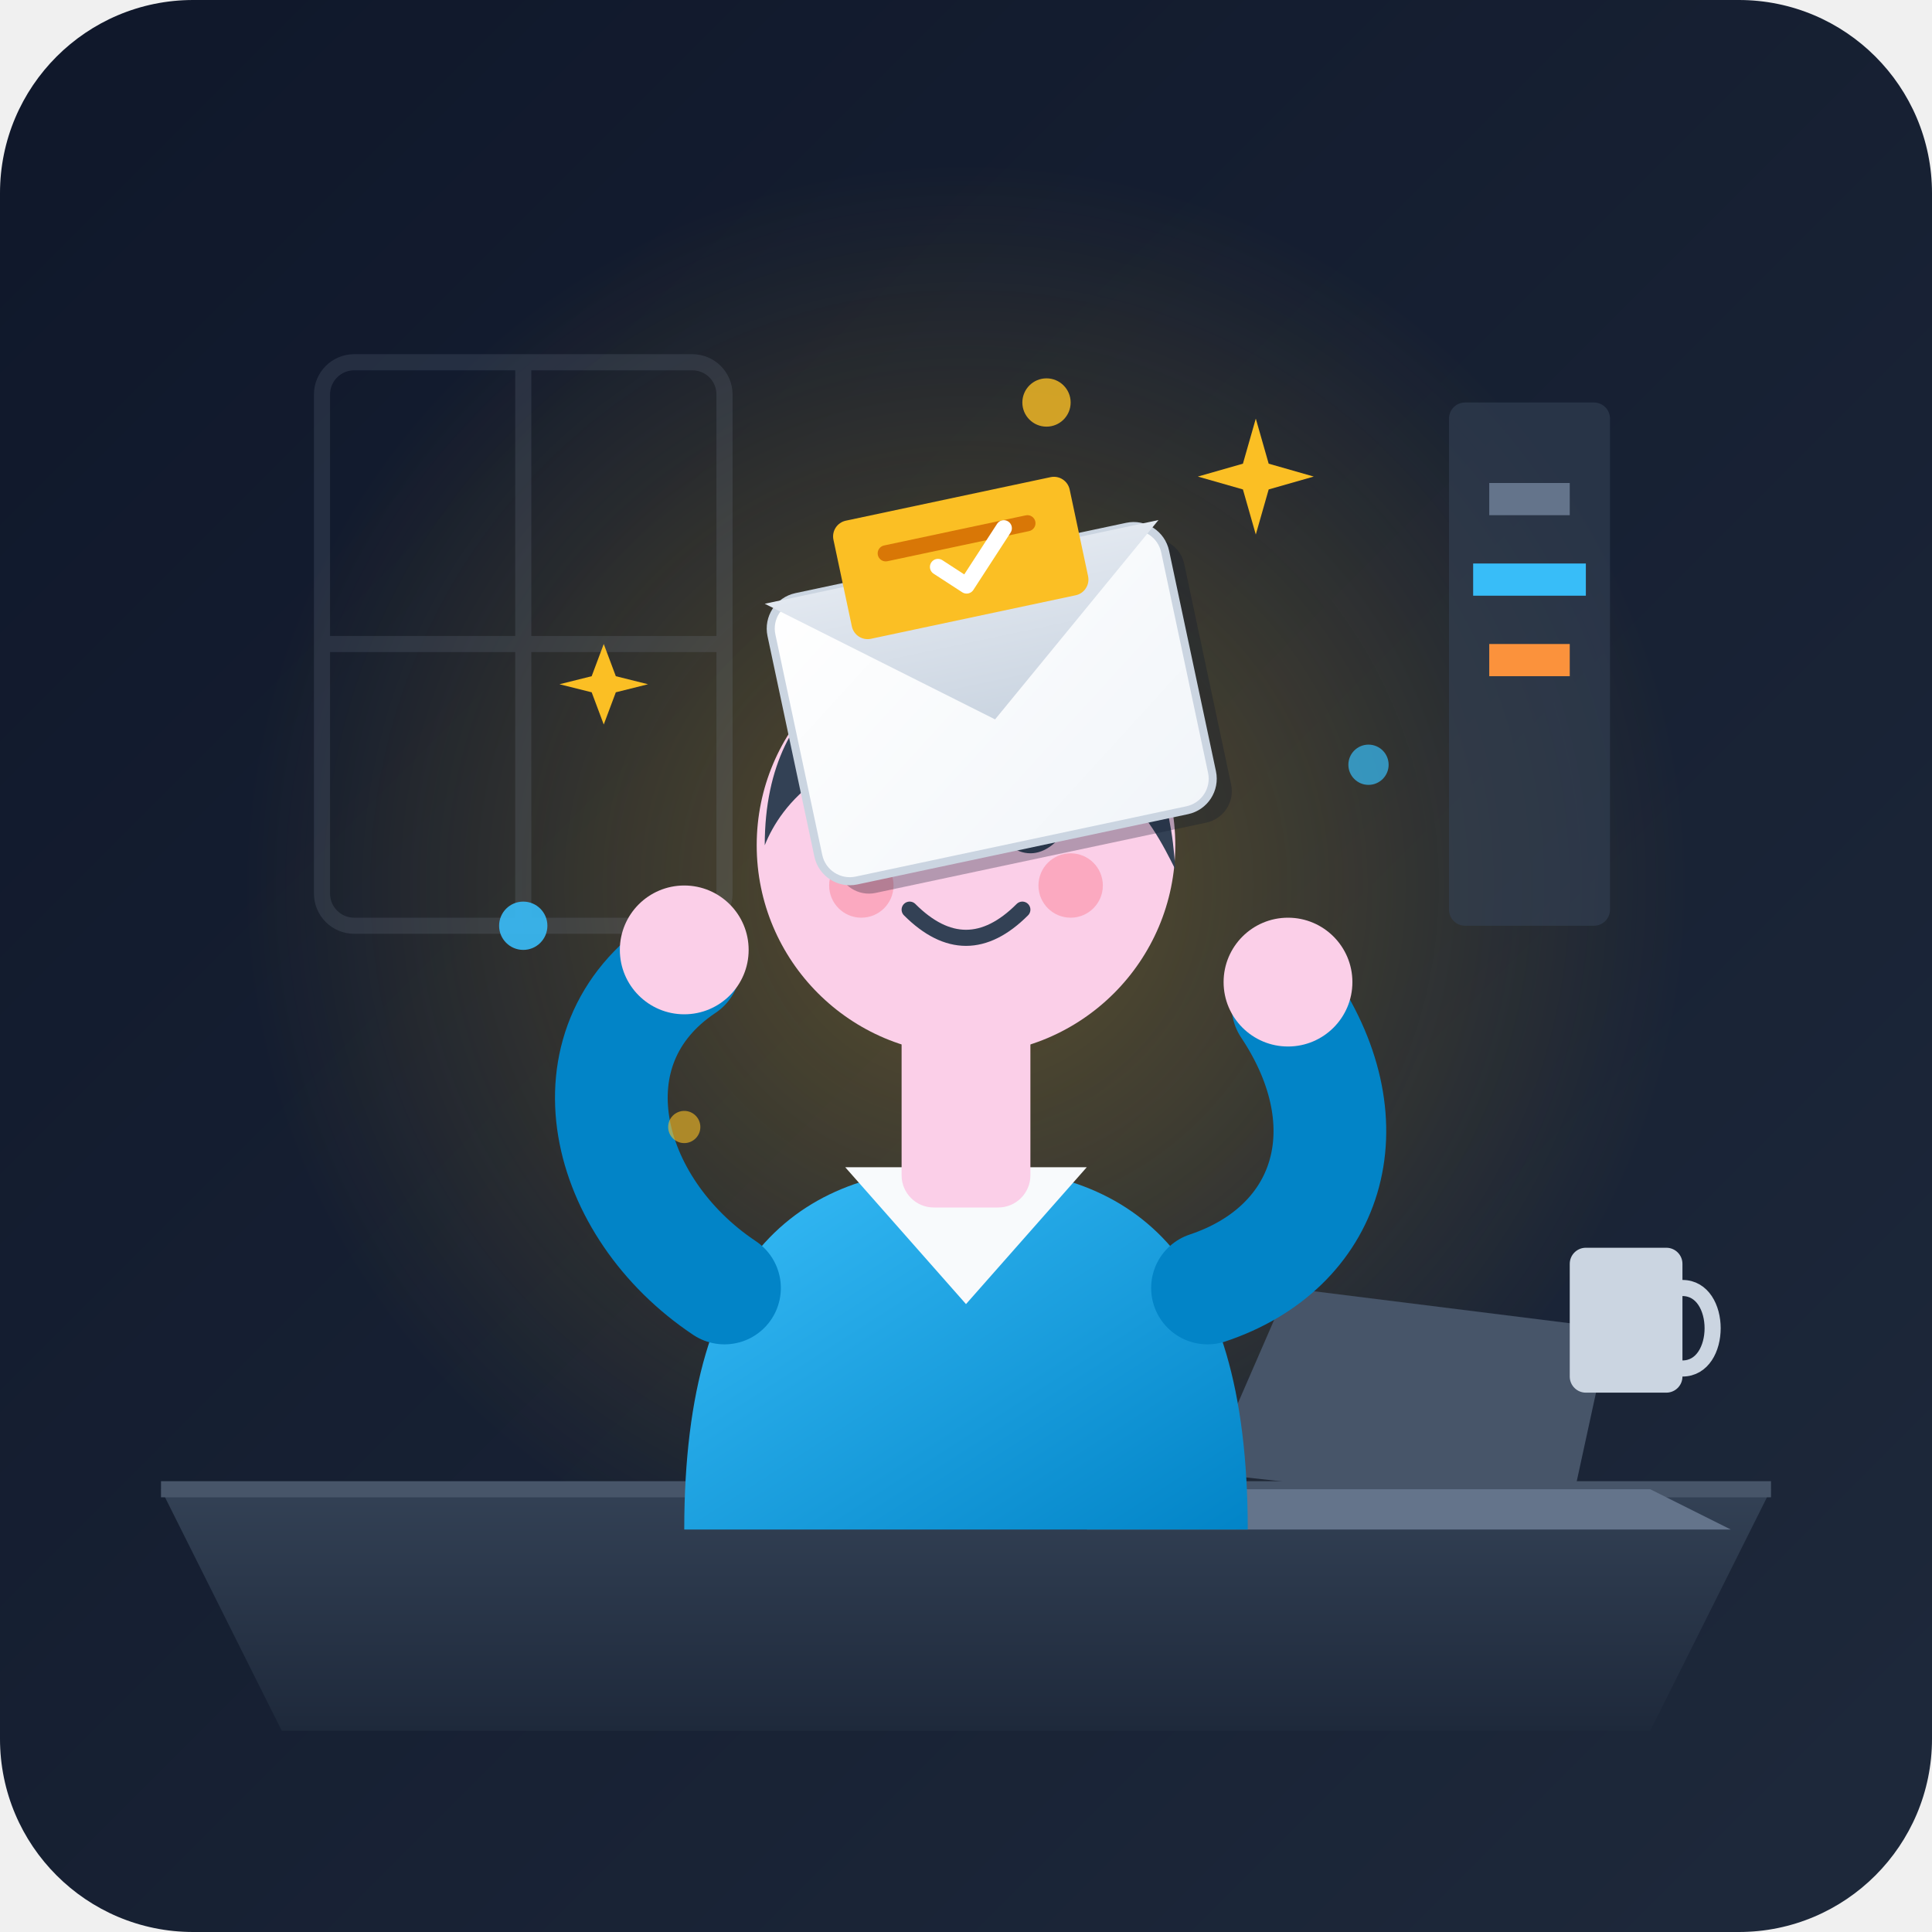
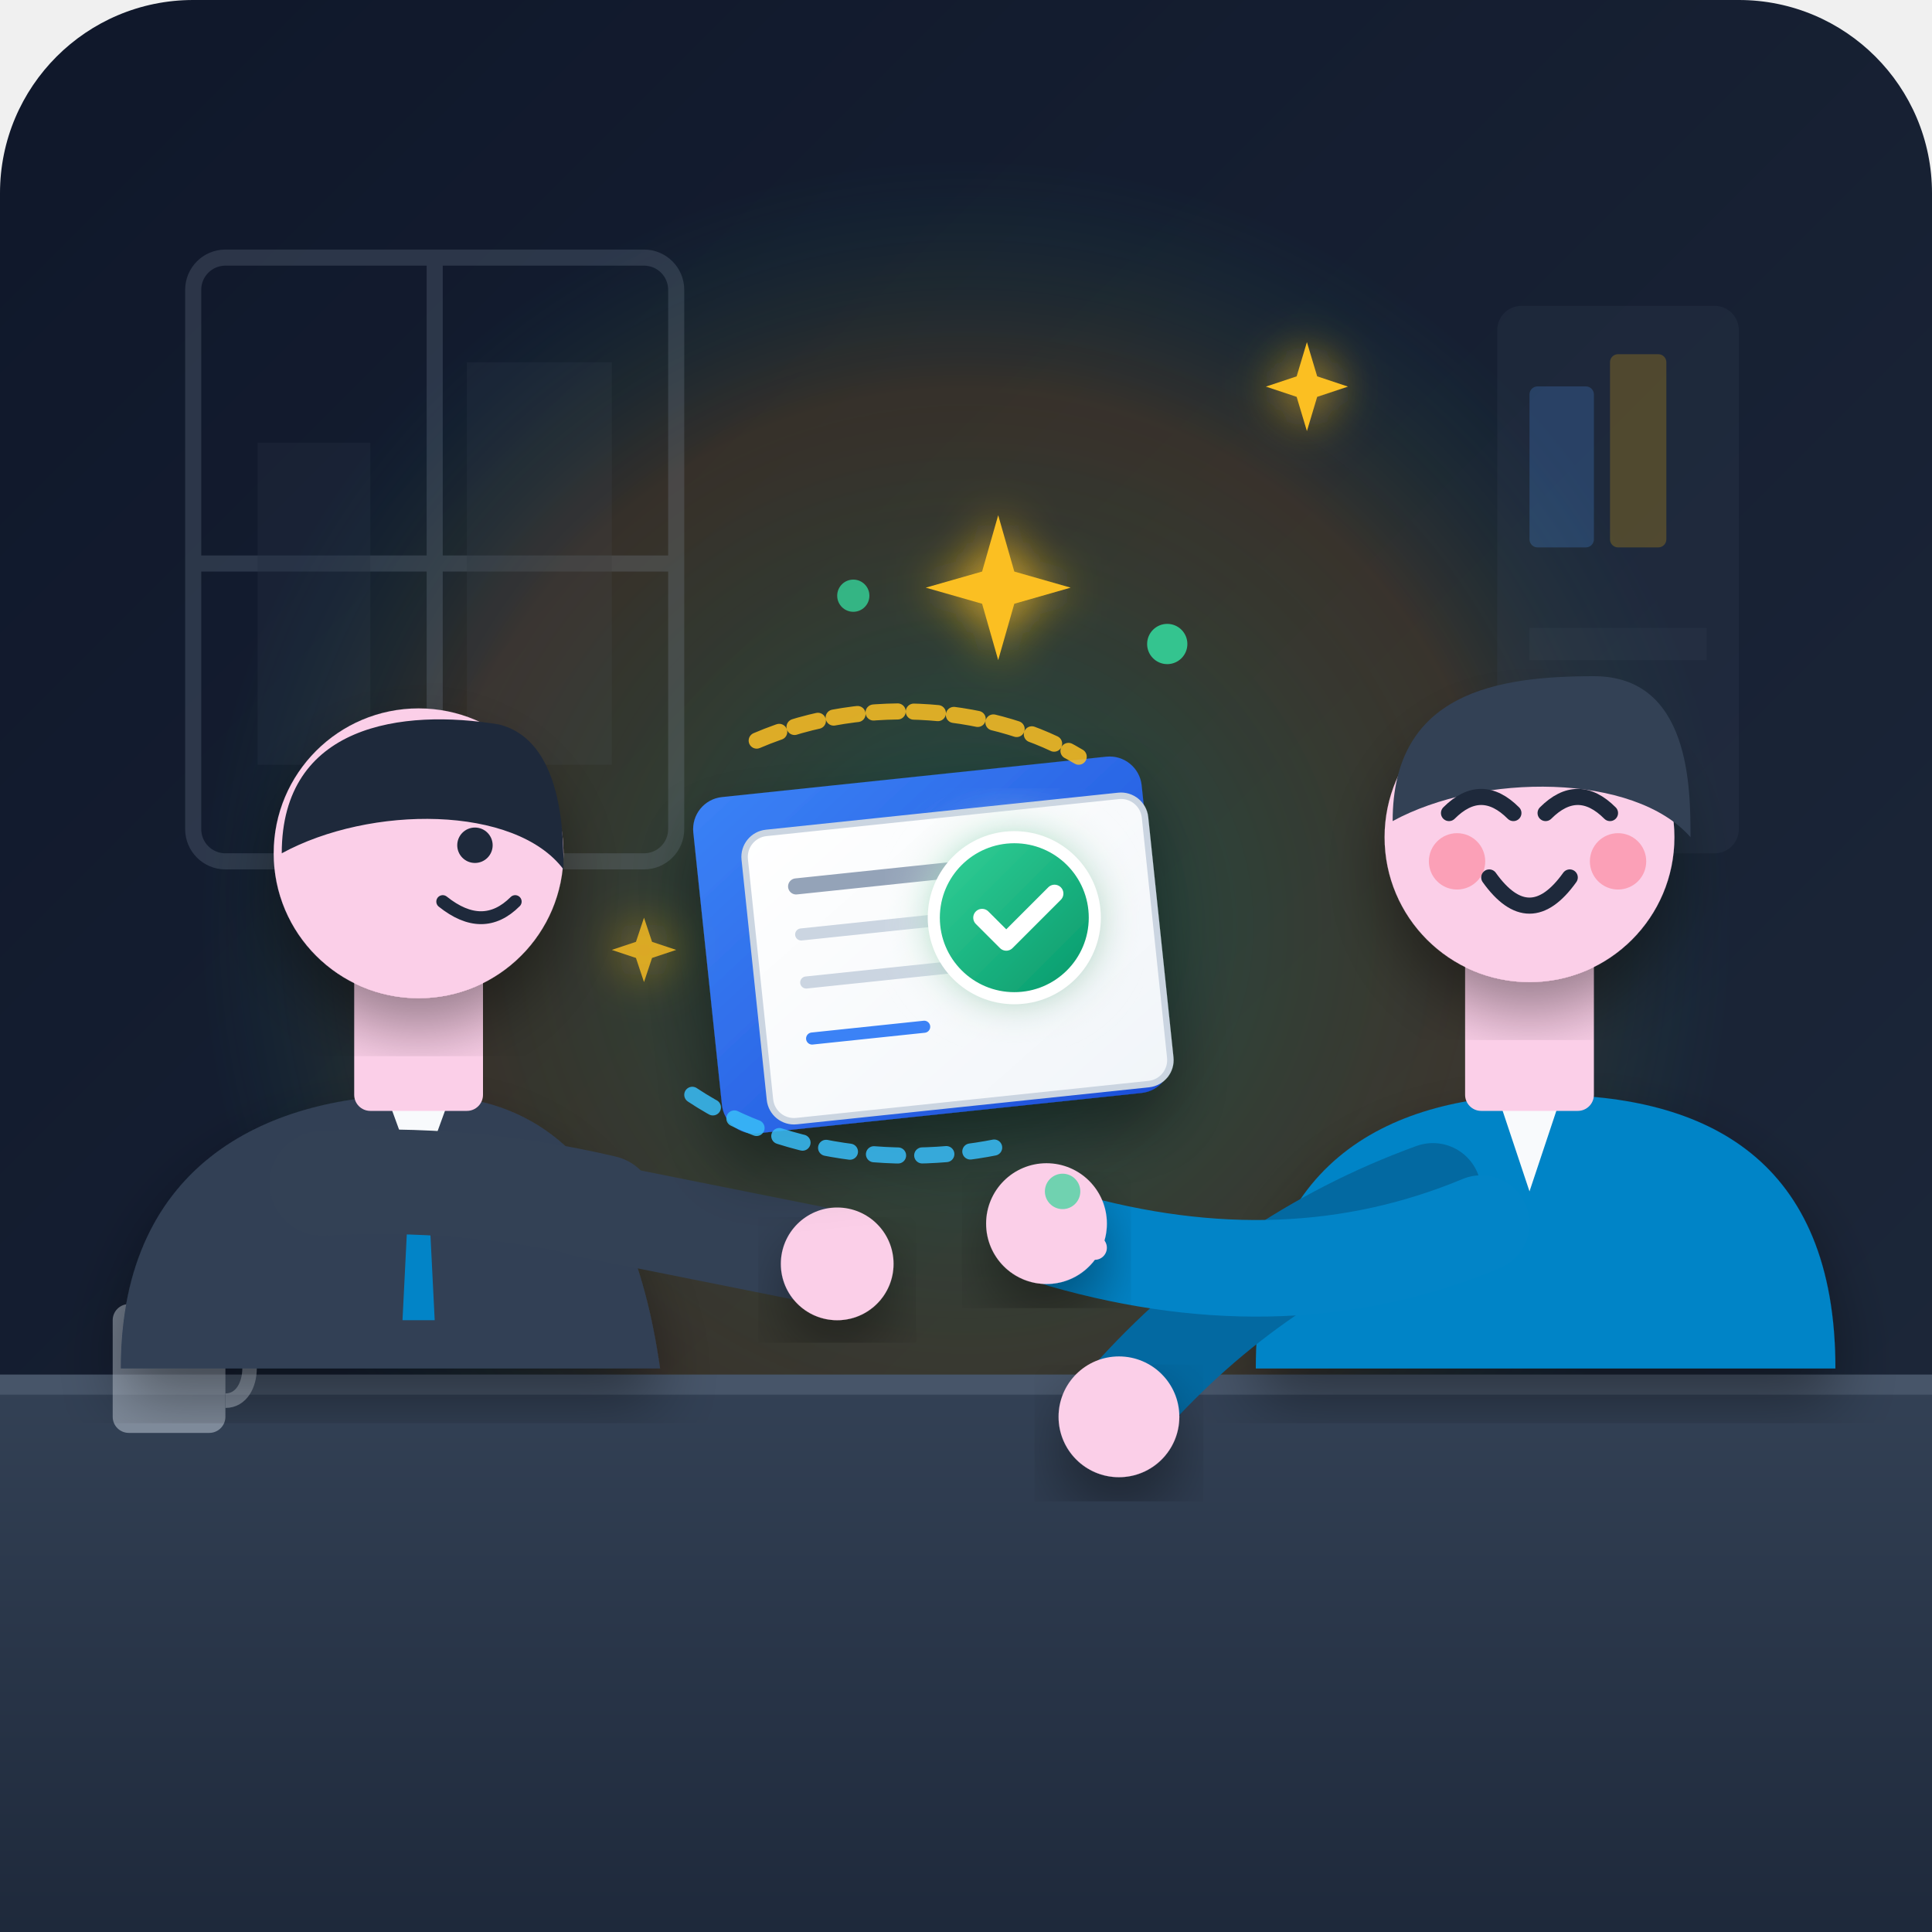
- <svg xmlns="http://www.w3.org/2000/svg" width="100%" height="100%" viewBox="0 0 240 240">
+ <svg xmlns="http://www.w3.org/2000/svg" viewBox="0 0 240 240">
  <defs>
    <linearGradient id="bg-grad" x1="0%" y1="0%" x2="100%" y2="100%">
      <stop offset="0%" stop-color="#0f172a" />
      <stop offset="100%" stop-color="#1e293b" />
    </linearGradient>
-     <radialGradient id="glow" cx="50%" cy="50%" r="50%">
-       <stop offset="0%" stop-color="#fbbf24" stop-opacity="0.3" />
-       <stop offset="100%" stop-color="#fbbf24" stop-opacity="0" />
+     <radialGradient id="glow-grad" cx="50%" cy="50%" r="50%">
+       <stop offset="0%" stop-color="#10b981" stop-opacity="0.3" />
+       <stop offset="70%" stop-color="#f59e0b" stop-opacity="0.15" />
+       <stop offset="100%" stop-color="#10b981" stop-opacity="0" />
    </radialGradient>
-     <linearGradient id="envelope-grad" x1="0%" y1="0%" x2="100%" y2="100%">
+     <linearGradient id="doc-grad" x1="0%" y1="0%" x2="100%" y2="100%">
      <stop offset="0%" stop-color="#ffffff" />
      <stop offset="100%" stop-color="#f1f5f9" />
    </linearGradient>
-     <linearGradient id="envelope-flap" x1="0%" y1="0%" x2="0%" y2="100%">
-       <stop offset="0%" stop-color="#e2e8f0" />
-       <stop offset="100%" stop-color="#cbd5e1" />
+     <linearGradient id="folder-grad" x1="0%" y1="0%" x2="100%" y2="100%">
+       <stop offset="0%" stop-color="#3b82f6" />
+       <stop offset="100%" stop-color="#1d4ed8" />
    </linearGradient>
-     <linearGradient id="shirt-grad" x1="0%" y1="0%" x2="100%" y2="100%">
-       <stop offset="0%" stop-color="#38bdf8" />
-       <stop offset="100%" stop-color="#0284c7" />
+     <linearGradient id="seal-grad" x1="0%" y1="0%" x2="100%" y2="100%">
+       <stop offset="0%" stop-color="#34d399" />
+       <stop offset="100%" stop-color="#059669" />
    </linearGradient>
    <linearGradient id="desk-grad" x1="0%" y1="0%" x2="0%" y2="100%">
      <stop offset="0%" stop-color="#334155" />
      <stop offset="100%" stop-color="#1e293b" />
    </linearGradient>
+     <filter id="shadow" x="-20%" y="-20%" width="140%" height="140%">
+       <feDropShadow dx="0" dy="4" stdDeviation="4" flood-color="#000000" flood-opacity="0.4" />
+     </filter>
+     <filter id="softGlow" x="-30%" y="-30%" width="160%" height="160%">
+       <feGaussianBlur stdDeviation="3" result="blur" />
+       <feComposite in="SourceGraphic" in2="blur" operator="over" />
+     </filter>
  </defs>
  <rect width="240" height="240" rx="24" fill="url(#bg-grad)" />
-   <circle cx="120" cy="110" r="90" fill="url(#glow)" />
-   <g opacity="0.15">
-     <rect x="40" y="45" width="50" height="70" rx="4" fill="none" stroke="#94a3b8" stroke-width="2" />
-     <line x1="65" y1="45" x2="65" y2="115" stroke="#94a3b8" stroke-width="2" />
-     <line x1="40" y1="80" x2="90" y2="80" stroke="#94a3b8" stroke-width="2" />
+   <circle cx="120" cy="115" r="95" fill="url(#glow-grad)" />
+   <g opacity="0.2">
+     <rect x="24" y="32" width="60" height="75" rx="4" fill="none" stroke="#94a3b8" stroke-width="2" />
+     <line x1="54" y1="32" x2="54" y2="107" stroke="#94a3b8" stroke-width="2" />
+     <line x1="24" y1="70" x2="84" y2="70" stroke="#94a3b8" stroke-width="2" />
+     <rect x="32" y="55" width="14" height="40" fill="#64748b" opacity="0.4" />
+     <rect x="58" y="45" width="18" height="50" fill="#64748b" opacity="0.4" />
  </g>
-   <rect x="180" y="50" width="20" height="65" rx="2" fill="#334155" opacity="0.6" />
-   <rect x="185" y="60" width="10" height="4" fill="#64748b" />
-   <rect x="183" y="70" width="14" height="4" fill="#38bdf8" />
-   <rect x="185" y="80" width="10" height="4" fill="#fb923c" />
-   <path d="M 20 185 L 220 185 L 205 215 L 35 215 Z" fill="url(#desk-grad)" />
-   <path d="M 20 185 L 220 185" stroke="#475569" stroke-width="2" />
-   <path d="M 160 160 L 200 165 L 195 188 L 150 183 Z" fill="#475569" />
-   <path d="M 145 185 L 205 185 L 215 190 L 135 190 Z" fill="#64748b" />
-   <rect x="195" y="155" width="14" height="18" rx="2" fill="#cbd5e1" />
-   <path d="M 209 160 C 214 160 214 170 209 170" fill="none" stroke="#cbd5e1" stroke-width="2" stroke-linecap="round" />
-   <path d="M 85 190 C 85 155 100 145 120 145 C 140 145 155 155 155 190 Z" fill="url(#shirt-grad)" />
-   <path d="M 105 145 L 120 162 L 135 145 Z" fill="#f8fafc" />
-   <rect x="112" y="125" width="16" height="25" fill="#fbcfe8" rx="4" />
-   <circle cx="120" cy="105" r="26" fill="#fbcfe8" />
-   <path d="M 95 105 C 95 85 110 80 120 80 C 135 80 145 90 146 108 C 143 102 138 92 120 92 C 103 92 97 100 95 105 Z" fill="#334155" />
-   <path d="M 108 102 Q 112 108 116 102" fill="none" stroke="#334155" stroke-width="2" stroke-linecap="round" />
-   <path d="M 124 102 Q 128 108 132 102" fill="none" stroke="#334155" stroke-width="2" stroke-linecap="round" />
-   <circle cx="107" cy="110" r="4" fill="#fb7185" opacity="0.4" />
-   <circle cx="133" cy="110" r="4" fill="#fb7185" opacity="0.4" />
-   <path d="M 113 113 Q 120 120 127 113" fill="none" stroke="#334155" stroke-width="2" stroke-linecap="round" />
-   <path d="M 90 160 C 75 150 70 130 85 120" fill="none" stroke="#0284c7" stroke-width="14" stroke-linecap="round" />
-   <circle cx="85" cy="118" r="8" fill="#fbcfe8" />
-   <path d="M 150 160 C 165 155 170 140 160 125" fill="none" stroke="#0284c7" stroke-width="14" stroke-linecap="round" />
-   <circle cx="160" cy="122" r="8" fill="#fbcfe8" />
-   <g transform="translate(95, 75) rotate(-12)">
-     <rect x="2" y="2" width="50" height="36" rx="4" fill="#0f172a" opacity="0.3" />
-     <rect width="50" height="36" rx="4" fill="url(#envelope-grad)" stroke="#cbd5e1" stroke-width="1" />
-     <path d="M 0 0 L 25 20 L 50 0 Z" fill="url(#envelope-flap)" />
-     <rect x="10" y="-8" width="30" height="15" rx="2" fill="#fbbf24" />
-     <rect x="15" y="-4" width="20" height="2" rx="1" fill="#d97706" />
-     <path d="M 22 0 L 25 3 L 31 -3" fill="none" stroke="#ffffff" stroke-width="2" stroke-linecap="round" stroke-linejoin="round" />
+   <g opacity="0.25">
+     <rect x="186" y="38" width="30" height="68" rx="3" fill="#334155" />
+     <rect x="190" y="48" width="8" height="20" fill="#60a5fa" rx="1" />
+     <rect x="200" y="44" width="7" height="24" fill="#fbbf24" rx="1" />
+     <rect x="190" y="78" width="22" height="4" fill="#475569" />
  </g>
-   <g fill="#fbbf24">
-     <path d="M 155 55 L 157 62 L 164 64 L 157 66 L 155 73 L 153 66 L 146 64 L 153 62 Z" transform="scale(0.8) translate(40, 10)" />
-     <path d="M 75 80 L 76.5 84 L 80.5 85 L 76.5 86 L 75 90 L 73.5 86 L 69.5 85 L 73.5 84 Z" />
-     <circle cx="130" cy="50" r="3" opacity="0.8" />
-     <circle cx="85" cy="140" r="2" opacity="0.6" />
+   <path d="M 0 172 L 240 172 L 240 240 L 0 240 Z" fill="url(#desk-grad)" />
+   <line x1="0" y1="172" x2="240" y2="172" stroke="#475569" stroke-width="2.5" />
+   <g transform="translate(14, 154)" opacity="0.5">
+     <rect x="0" y="8" width="14" height="16" rx="2" fill="#cbd5e1" />
+     <path d="M 14 12 C 18 12 18 20 14 20" fill="none" stroke="#cbd5e1" stroke-width="1.8" />
  </g>
-   <g fill="#38bdf8">
-     <circle cx="170" cy="95" r="2.5" opacity="0.7" />
-     <circle cx="65" cy="115" r="3" opacity="0.9" />
+   <g transform="translate(10, 72)">
+     <path d="M 5 98 C 5 72 24 64 42 64 C 55 64 68 70 72 98 Z" fill="#334155" filter="url(#shadow)" />
+     <polygon points="38,64 46,64 42,75" fill="#f8fafc" />
+     <polygon points="41,72 43,72 44,92 40,92" fill="#0284c7" />
+     <rect x="34" y="46" width="16" height="20" fill="#fbcfe8" rx="2" />
+     <circle cx="42" cy="34" r="18" fill="#fbcfe8" filter="url(#shadow)" />
+     <path d="M 25 34 C 25 18 40 16 52 18 C 60 20 60 32 60 36 C 54 28 36 28 25 34 Z" fill="#1e293b" />
+     <circle cx="49" cy="33" r="2.2" fill="#1e293b" />
+     <path d="M 45 40 Q 50 44 54 40" fill="none" stroke="#1e293b" stroke-width="1.6" stroke-linecap="round" />
+     <path d="M 30 75 Q 48 74 65 78" fill="none" stroke="#334155" stroke-width="13" stroke-linecap="round" />
+     <path d="M 62 78 L 92 84" fill="none" stroke="#334155" stroke-width="12" stroke-linecap="round" />
+     <circle cx="94" cy="85" r="7" fill="#fbcfe8" filter="url(#shadow)" />
+     <path d="M 91 81 Q 95 78 98 83" fill="none" stroke="#fbcfe8" stroke-width="3" stroke-linecap="round" />
+   </g>
+   <g transform="translate(90, 102)" filter="url(#shadow)">
+     <rect x="-4" y="-3" width="56" height="42" rx="4" fill="url(#folder-grad)" transform="rotate(-6)" />
+     <rect x="2" y="2" width="50" height="36" rx="3" fill="url(#doc-grad)" transform="rotate(-6)" stroke="#cbd5e1" stroke-width="0.8" />
+     <g transform="rotate(-6)">
+       <line x1="8" y1="9" x2="28" y2="9" stroke="#94a3b8" stroke-width="2" stroke-linecap="round" />
+       <line x1="8" y1="15" x2="38" y2="15" stroke="#cbd5e1" stroke-width="1.5" stroke-linecap="round" />
+       <line x1="8" y1="21" x2="32" y2="21" stroke="#cbd5e1" stroke-width="1.5" stroke-linecap="round" />
+       <line x1="8" y1="28" x2="22" y2="28" stroke="#3b82f6" stroke-width="1.5" stroke-linecap="round" />
+     </g>
+     <g transform="translate(36, 12)" filter="url(#softGlow)">
+       <circle cx="0" cy="0" r="10" fill="url(#seal-grad)" stroke="#ffffff" stroke-width="1.5" />
+       <path d="M -4 0 L -1 3 L 5 -3" fill="none" stroke="#ffffff" stroke-width="2.2" stroke-linecap="round" stroke-linejoin="round" />
+     </g>
+   </g>
+   <g opacity="0.85">
+     <path d="M 86 136 C 98 144, 114 145, 126 142" fill="none" stroke="#38bdf8" stroke-width="2" stroke-linecap="round" stroke-dasharray="3 3" />
+     <path d="M 94 92 C 108 86, 124 88, 134 94" fill="none" stroke="#fbbf24" stroke-width="2" stroke-linecap="round" stroke-dasharray="3 2" />
+   </g>
+   <g transform="translate(138, 66)">
+     <path d="M 18 104 C 18 78 35 70 54 70 C 74 70 90 78 90 104 Z" fill="#0284c7" filter="url(#shadow)" />
+     <polygon points="48,70 56,70 52,82" fill="#f8fafc" />
+     <rect x="44" y="52" width="16" height="20" fill="#fbcfe8" rx="2" />
+     <circle cx="52" cy="38" r="18" fill="#fbcfe8" filter="url(#shadow)" />
+     <path d="M 35 36 C 35 20 48 18 60 18 C 72 18 72 32 72 38 C 65 30 46 30 35 36 Z" fill="#334155" />
+     <path d="M 42 35 Q 46 31 50 35" fill="none" stroke="#1e293b" stroke-width="2" stroke-linecap="round" />
+     <path d="M 54 35 Q 58 31 62 35" fill="none" stroke="#1e293b" stroke-width="2" stroke-linecap="round" />
+     <circle cx="43" cy="41" r="3.5" fill="#fb7185" opacity="0.5" />
+     <circle cx="63" cy="41" r="3.5" fill="#fb7185" opacity="0.5" />
+     <path d="M 47 43 Q 52 50 57 43" fill="none" stroke="#1e293b" stroke-width="2" stroke-linecap="round" />
+     <path d="M 40 82 Q 18 90 2 108" fill="none" stroke="#0369a1" stroke-width="12" stroke-linecap="round" />
+     <circle cx="1" cy="110" r="7.5" fill="#fbcfe8" filter="url(#shadow)" />
+     <path d="M 46 86 Q 22 96 -6 88" fill="none" stroke="#0284c7" stroke-width="12" stroke-linecap="round" />
+     <circle cx="-8" cy="86" r="7.5" fill="#fbcfe8" filter="url(#shadow)" />
+     <path d="M -13 83 Q -9 79 -4 84" fill="none" stroke="#fbcfe8" stroke-width="3.2" stroke-linecap="round" />
+     <path d="M -12 88 Q -7 85 -2 89" fill="none" stroke="#fbcfe8" stroke-width="3" stroke-linecap="round" />
+   </g>
+   <g fill="#fbbf24" filter="url(#softGlow)">
+     <path d="M 124 64 L 126 71 L 133 73 L 126 75 L 124 82 L 122 75 L 115 73 L 122 71 Z" />
+     <path d="M 166 48 L 167.5 53 L 172 54.5 L 167.5 56 L 166 61 L 164.5 56 L 160 54.5 L 164.5 53 Z" transform="scale(0.85) translate(25, 2)" />
+     <path d="M 80 114 L 81 117 L 84 118 L 81 119 L 80 122 L 79 119 L 76 118 L 79 117 Z" opacity="0.8" />
+   </g>
+   <g fill="#34d399">
+     <circle cx="145" cy="80" r="2.5" opacity="0.9" />
+     <circle cx="106" cy="74" r="2" opacity="0.8" />
+     <circle cx="132" cy="148" r="2.2" opacity="0.7" />
  </g>
</svg>
